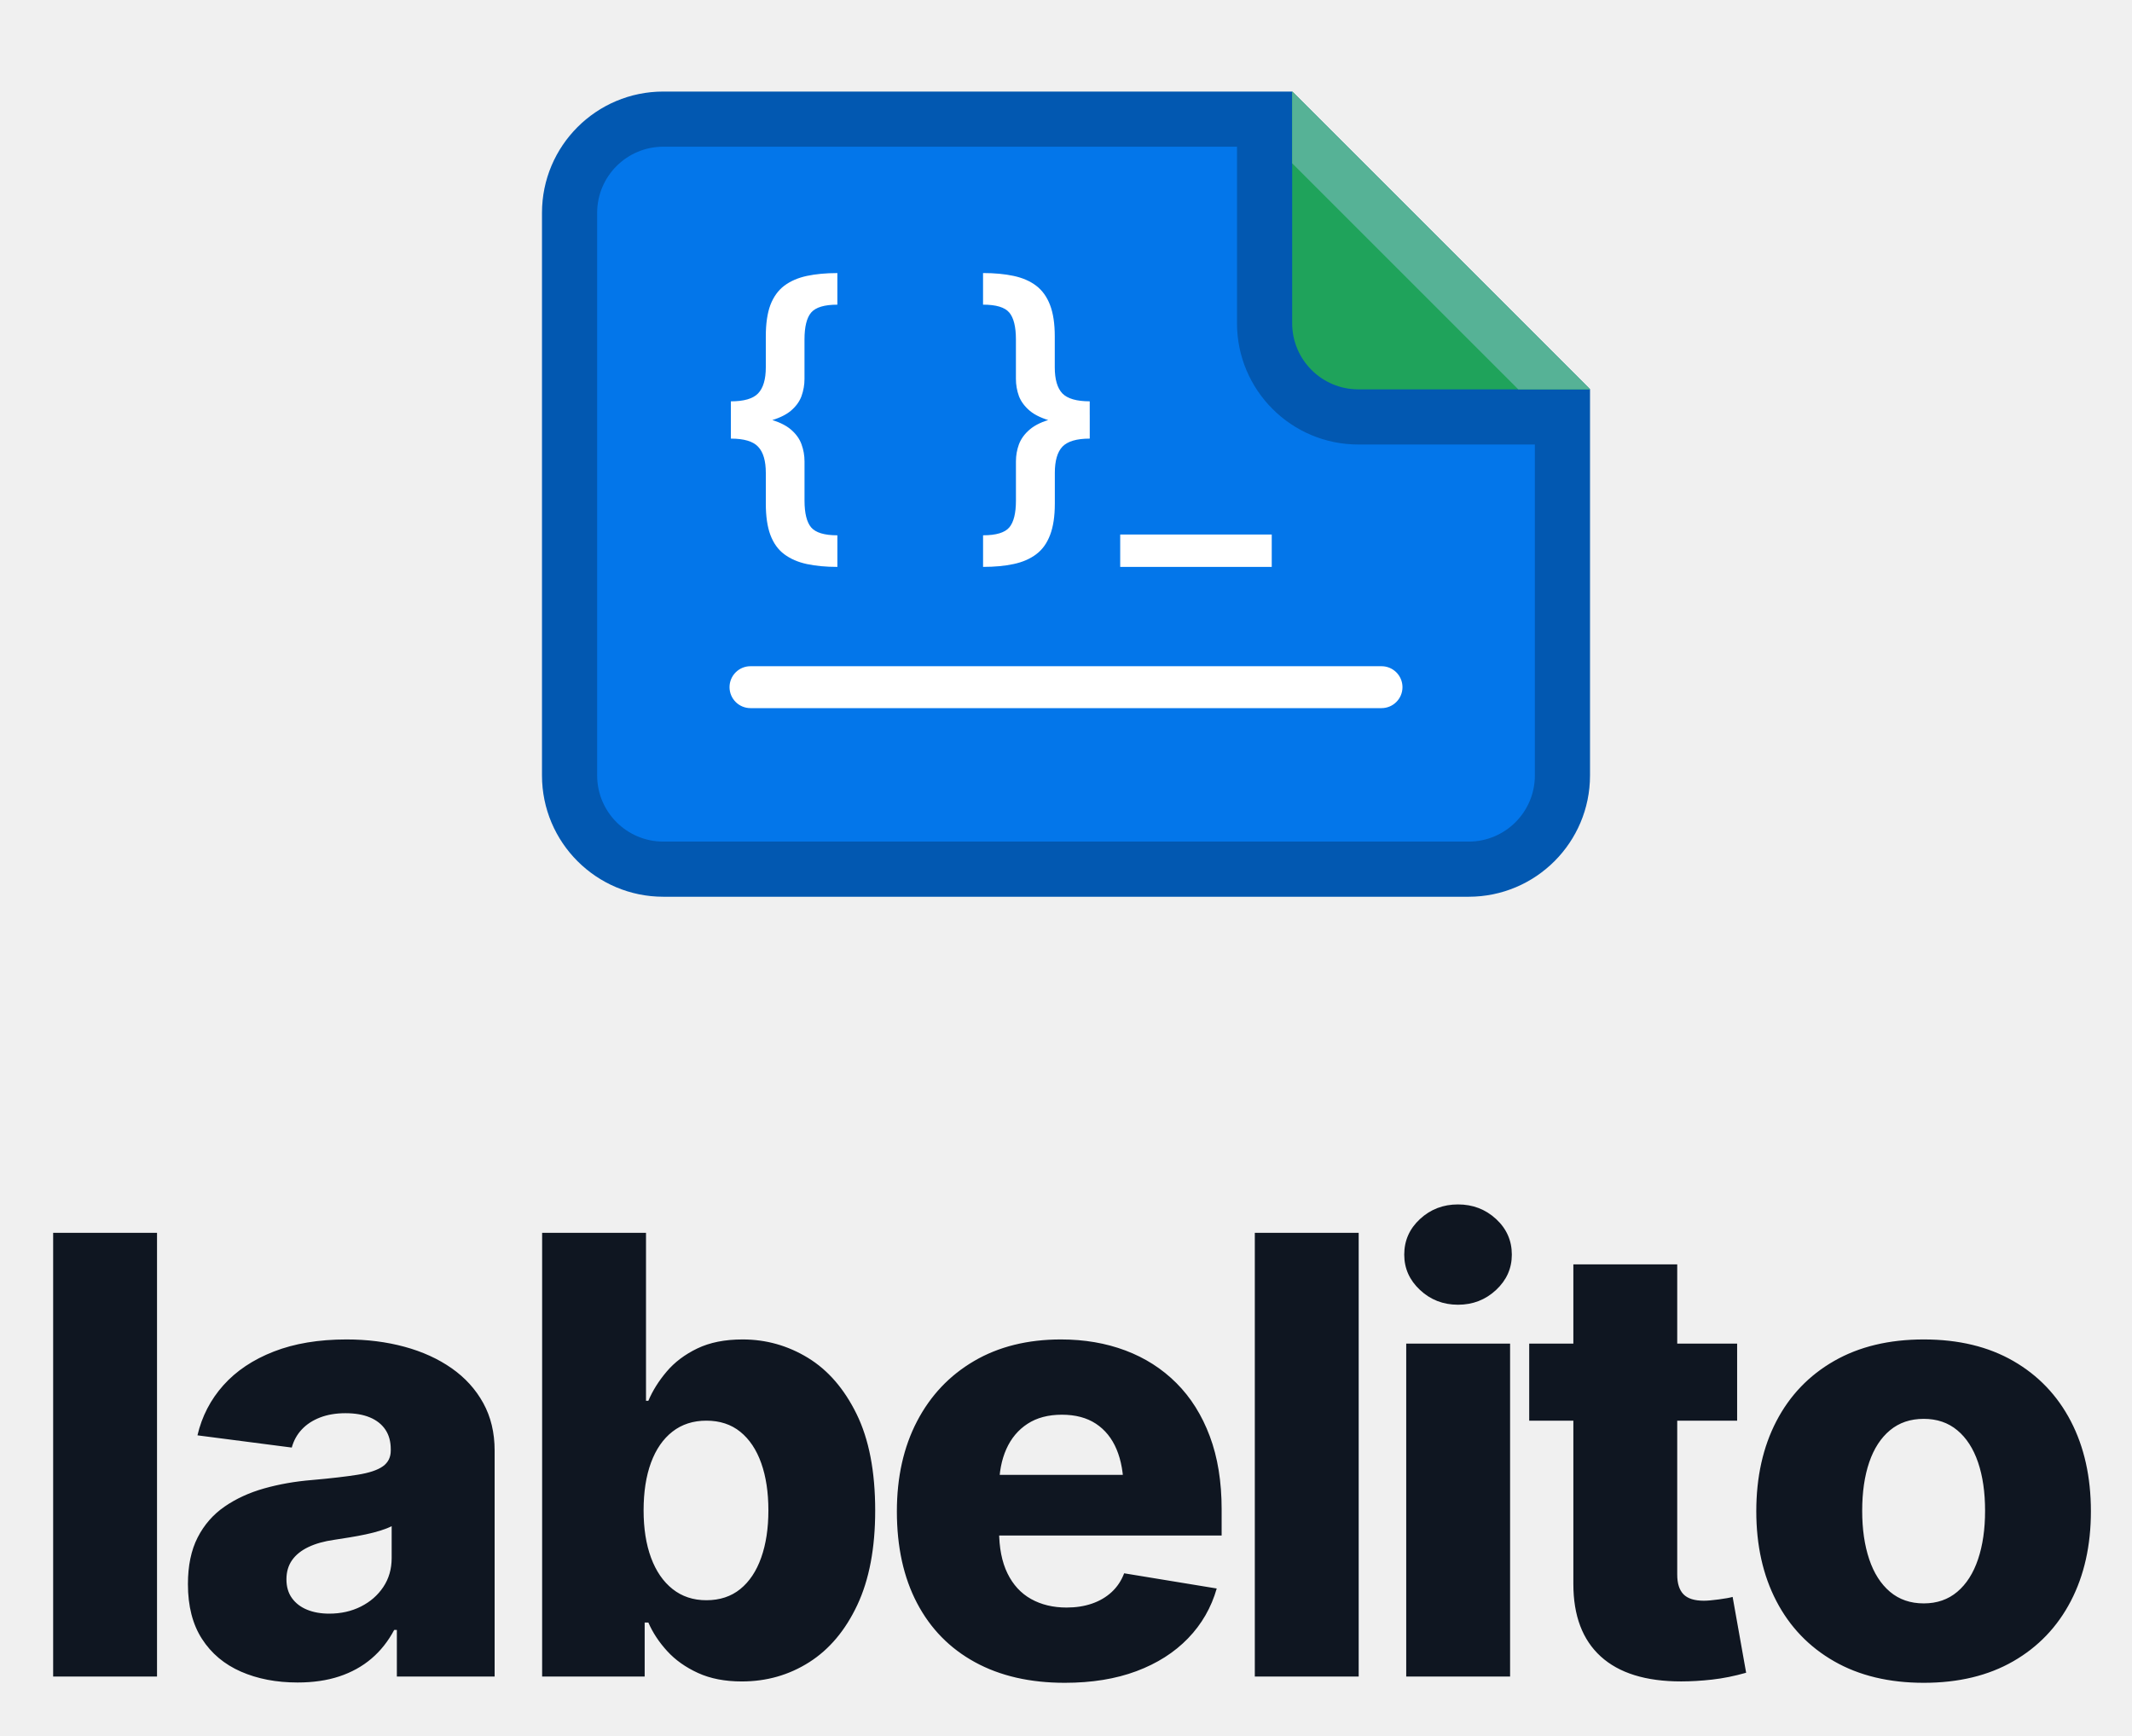
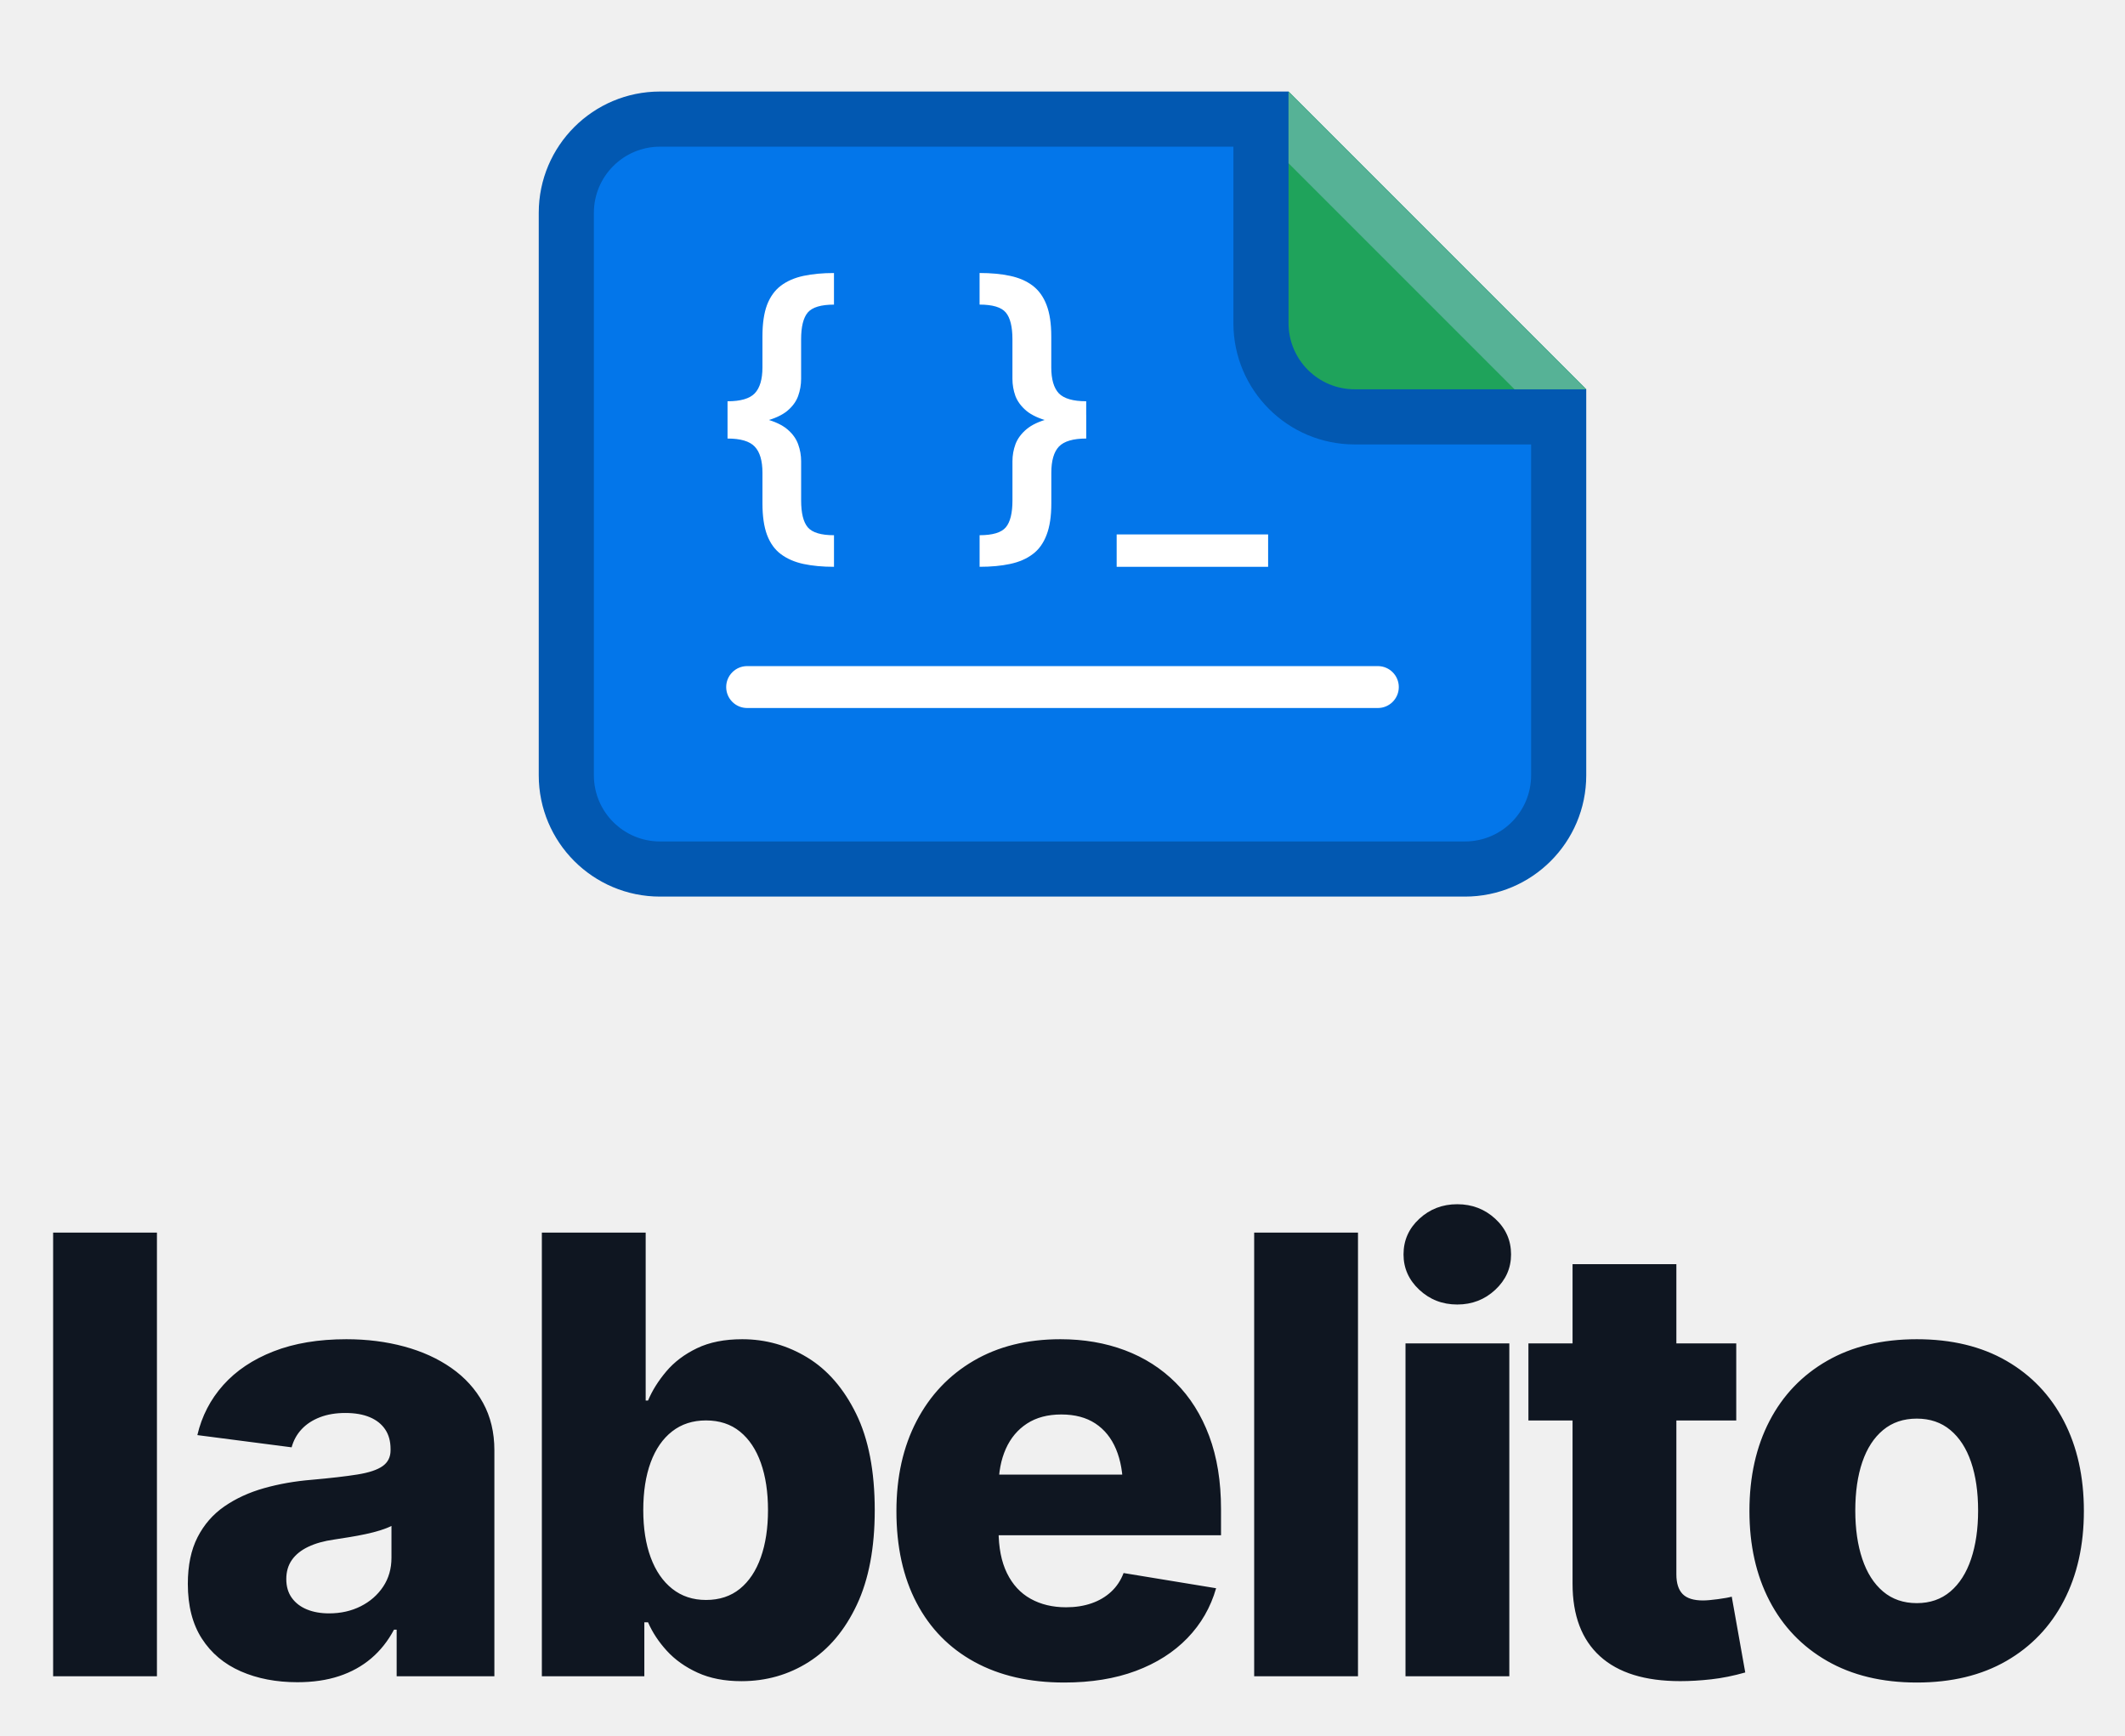
- <svg xmlns="http://www.w3.org/2000/svg" viewBox="-4.8 -4.8 193.257 157.363" role="img" aria-label="labelito">
-   <g transform="translate(41.829 0)">
+ <svg xmlns="http://www.w3.org/2000/svg" viewBox="-4.8 -4.8 192.721 157.363" role="img" aria-label="labelito">
+   <g transform="translate(41.56 0)">
    <path d="M 13.5,3.5 H 70.5 L 97.5,30.5 V 65.5 A 11 11 0 0 1 86.5,76.5 H 13.5 A 11 11 0 0 1 2.5,65.5 V 14.5 A 11 11 0 0 1 13.5,3.5 Z" fill="#0258b1" />
    <path d="M 13.5,8.5 H 65.5 V 24.5 A 11 11 0 0 0 76.5,35.5 H 92.5 V 65.5 A 6 6 0 0 1 86.5,71.5 H 13.5 A 6 6 0 0 1 7.5,65.5 V 14.5 A 6 6 0 0 1 13.5,8.5 Z" fill="#0376ea" />
    <path d="M 70.5,3.5 L 97.5,30.5 L 76.5,30.5 A 6 6 0 0 1 70.5,24.5 L 70.5,3.5 Z" fill="#1fa35b" />
    <path d="M 70.5,3.5 L 97.5,30.5 L 90.995,30.5 L 70.5,10.005 Z" fill="#56b296" />
    <path d="M 21.4,55.6 H 78.6 A 1.9 1.9 0 0 1 78.6,59.4 H 21.4 A 1.9 1.9 0 0 1 21.4,55.6 Z" fill="#ffffff" />
    <path d="M 19.622,33.734 L 19.622,31.586 q 1.776,0 2.464,-0.716 q 0.702,-0.73 0.702,-2.363 l 0,-2.807 q 0,-1.733 0.415,-2.85 q 0.43,-1.117 1.26,-1.747 q 0.845,-0.63 2.048,-0.888 q 1.217,-0.258 2.764,-0.258 l 0,2.865 q -1.762,0 -2.378,0.716 q -0.602,0.716 -0.602,2.435 l 0,3.581 q 0,0.802 -0.272,1.561 q -0.272,0.745 -0.988,1.346 q -0.716,0.587 -2.034,0.931 q -1.303,0.344 -3.38,0.344 z m 9.654,12.862 q -1.547,0 -2.764,-0.258 q -1.203,-0.258 -2.048,-0.888 q -0.831,-0.616 -1.26,-1.747 q -0.415,-1.117 -0.415,-2.85 l 0,-2.779 q 0,-1.647 -0.702,-2.378 q -0.687,-0.73 -2.464,-0.73 l 0,-2.148 q 2.077,0 3.38,0.358 q 1.318,0.344 2.034,0.945 q 0.716,0.602 0.988,1.361 q 0.272,0.745 0.272,1.547 l 0,3.552 q 0,1.719 0.602,2.435 q 0.616,0.716 2.378,0.716 z M 19.622,34.966 L 19.622,31.586 l 3.452,0 l 0,3.38 z" fill="#ffffff" aria-label="{" />
    <path d="m 52.15,33.734 q -2.077,0 -3.395,-0.344 q -1.303,-0.344 -2.02,-0.931 q -0.716,-0.602 -1.003,-1.346 q -0.272,-0.759 -0.272,-1.561 l 0,-3.581 q 0,-1.719 -0.602,-2.435 q -0.602,-0.716 -2.378,-0.716 l 0,-2.865 q 1.561,0 2.764,0.258 q 1.217,0.258 2.048,0.888 q 0.831,0.63 1.26,1.747 q 0.43,1.117 0.43,2.85 l 0,2.807 q 0,1.633 0.687,2.363 q 0.702,0.716 2.478,0.716 z m -9.668,12.862 l 0,-2.865 q 1.776,0 2.378,-0.716 q 0.602,-0.716 0.602,-2.435 l 0,-3.552 q 0,-0.802 0.272,-1.547 q 0.286,-0.759 1.003,-1.361 q 0.716,-0.602 2.02,-0.945 q 1.318,-0.358 3.395,-0.358 l 0,2.148 q -1.776,0 -2.478,0.73 q -0.687,0.73 -0.687,2.378 l 0,2.779 q 0,1.733 -0.43,2.85 q -0.43,1.132 -1.26,1.747 q -0.831,0.63 -2.048,0.888 q -1.203,0.258 -2.764,0.258 z M 52.15,34.966 L 48.698,34.966 L 48.698,31.586 l 3.452,0 z" fill="#ffffff" aria-label="}" />
    <path d="M 68.649,43.66 L 68.649,46.596 L 54.913,46.596 l 0,-2.936 z" fill="#ffffff" aria-label="_" />
  </g>
  <g transform="translate(-3.099 147.2) scale(0.027)">
-     <path d="M464.162 -1490.0V0.0H115.439V-1490.0ZM935.999 19.92Q829.239 19.92 745.779 -16.66Q662.32 -53.24 615.12 -126.44Q567.92 -199.64 567.92 -310.4Q567.92 -403.36 600.6 -467.16Q633.279 -530.96 691.079 -570.78Q748.879 -610.6 823.979 -631.78Q899.079 -652.96 983.919 -659.92Q1079.359 -668.36 1137.419 -677.64Q1195.479 -686.92 1222.179 -705.82Q1248.879 -724.72 1248.879 -758.88V-763.36Q1248.879 -802.2 1230.859 -829.039Q1212.839 -855.879 1179.08 -870.099Q1145.32 -884.319 1096.96 -884.319Q1048.881 -884.319 1011.641 -869.959Q974.401 -855.599 950.301 -829.879Q926.201 -804.159 916.561 -768.959L599.92 -809.999Q622.399 -905.919 687.039 -978.239Q751.679 -1050.56 856.019 -1091.28Q960.36 -1132.0 1100.32 -1132.0Q1204.201 -1132.0 1294.701 -1107.48Q1385.201 -1082.96 1453.221 -1035.36Q1521.241 -987.76 1559.421 -918.38Q1597.601 -849 1597.601 -759.04V0.0H1269.359V-156.56H1260.399Q1229.999 -99.32 1183.819 -60.1Q1137.639 -20.88 1075.959 -0.48Q1014.279 19.92 935.999 19.92ZM1042.24 -211.281Q1101.2 -211.281 1148.54 -235.081Q1195.879 -258.881 1223.899 -300.86Q1251.919 -342.84 1251.919 -397.92V-505.039Q1237.119 -497.359 1214.559 -490.279Q1191.999 -483.199 1165.02 -477.479Q1138.04 -471.76 1111.02 -467.4Q1084 -463.04 1059.52 -459.28Q1008.201 -452.04 972.221 -434.82Q936.241 -417.6 917.441 -390.74Q898.642 -363.88 898.642 -326.48Q898.642 -289 917.241 -263.301Q935.841 -237.601 968.081 -224.441Q1000.321 -211.281 1042.24 -211.281ZM2427.321 16.4Q2342.602 16.4 2280.262 -12.12Q2217.922 -40.64 2176.842 -85.62Q2135.762 -130.6 2113.722 -181.36H2101.322V0.0H1757.079V-1490.0H2105.802V-926.08H2113.722Q2135.002 -976.6 2175.082 -1024Q2215.162 -1071.4 2278.022 -1101.7Q2340.882 -1132.0 2430.121 -1132.0Q2548.081 -1132.0 2649.261 -1070.36Q2750.441 -1008.72 2812.841 -881.5Q2875.241 -754.28 2875.241 -557.52Q2875.241 -368.12 2815.241 -240.4Q2755.241 -112.68 2653.681 -48.14Q2552.121 16.4 2427.321 16.4ZM2308.36 -256.322Q2376.12 -256.322 2422.299 -293.821Q2468.479 -331.321 2492.579 -399.461Q2516.679 -467.6 2516.679 -558.0Q2516.679 -648.92 2492.699 -716.579Q2468.719 -784.239 2422.539 -821.759Q2376.36 -859.279 2308.36 -859.279Q2241.841 -859.279 2194.641 -822.479Q2147.441 -785.679 2122.581 -718.259Q2097.722 -650.84 2097.722 -558.0Q2097.722 -466.68 2122.701 -399.041Q2147.681 -331.401 2195.001 -293.861Q2242.321 -256.322 2308.36 -256.322ZM3511.56 20.96Q3336.64 20.96 3210.02 -48.38Q3083.4 -117.72 3015.72 -246.72Q2948.04 -375.72 2948.04 -554.56Q2948.04 -727.32 3015.74 -857.18Q3083.44 -987.04 3207.2 -1059.52Q3330.96 -1132 3498.92 -1132.0Q3616.801 -1132.0 3715.461 -1094.9Q3814.121 -1057.8 3886.521 -985.46Q3958.921 -913.12 3998.641 -806.88Q4038.361 -700.64 4038.361 -561.6V-473.68H3071.56V-677.36H3872.2L3709.159 -628.96Q3709.159 -707.04 3685.679 -762.9Q3662.199 -818.759 3616.24 -849.019Q3570.28 -879.279 3501.96 -879.279Q3433.641 -879.279 3386.721 -848.779Q3339.801 -818.279 3315.481 -763.86Q3291.162 -709.44 3291.162 -635.92V-490.08Q3291.162 -404.08 3319.341 -346.46Q3347.521 -288.841 3398.801 -260.301Q3450.081 -231.761 3517.88 -231.761Q3564.88 -231.761 3603.3 -245.061Q3641.72 -258.361 3669.319 -283.941Q3696.919 -309.521 3711.079 -346.76L4021.881 -295.72Q3994.361 -199.56 3925.521 -128.34Q3856.681 -57.12 3752.261 -18.08Q3647.84 20.96 3511.56 20.96ZM4498.442 -1490.0V0.0H4149.719V-1490.0ZM4658.039 0.0V-1118.0H5006.762V0.0ZM4831.881 -1248.559Q4757.32 -1248.559 4704.36 -1298.04Q4651.4 -1347.521 4651.4 -1416.794Q4651.4 -1487.48 4704.36 -1536.42Q4757.32 -1585.361 4831.881 -1585.361Q4906.464 -1585.361 4959.532 -1536.502Q5012.601 -1487.643 5012.601 -1416.833Q5012.601 -1347.44 4959.532 -1298Q4906.464 -1248.559 4831.881 -1248.559ZM5769.002 -1118.0V-859.119H5070.92V-1118ZM5219.16 -1384.0H5567.882V-342.441Q5567.882 -297.841 5588.882 -276.261Q5609.882 -254.681 5657.321 -254.681Q5675.081 -254.681 5707.661 -259.061Q5740.242 -263.441 5753.881 -267.441L5799.242 -12.84Q5740.081 4.0 5685.201 10.14Q5630.321 16.28 5580.88 16.28Q5403.2 16.28 5311.18 -67.44Q5219.16 -151.16 5219.16 -310.96ZM6395.52 20.96Q6220.72 20.96 6094.44 -51.42Q5968.16 -123.8 5900.74 -253.42Q5833.32 -383.04 5833.32 -555.04Q5833.32 -727.76 5900.74 -857.5Q5968.16 -987.24 6094.44 -1059.62Q6220.72 -1132.0 6395.52 -1132.0Q6570.561 -1132.0 6696.201 -1059.62Q6821.841 -987.24 6889.261 -857.5Q6956.681 -727.76 6956.681 -555.04Q6956.681 -383.04 6889.261 -253.42Q6821.841 -123.8 6696.201 -51.42Q6570.561 20.96 6395.52 20.96ZM6395.52 -245.681Q6462.16 -245.681 6508.179 -284.681Q6554.199 -323.681 6577.799 -393.861Q6601.399 -464.04 6601.399 -556.56Q6601.399 -650.08 6577.799 -719.359Q6554.199 -788.639 6508.179 -826.999Q6462.16 -865.359 6395.52 -865.359Q6328.361 -865.359 6282.201 -826.999Q6236.042 -788.639 6212.442 -719.479Q6188.842 -650.32 6188.842 -556.56Q6188.842 -464.04 6212.442 -393.861Q6236.042 -323.681 6282.201 -284.681Q6328.361 -245.681 6395.52 -245.681Z" fill="#0F1621" />
+     <path d="M464.162 -1490.0V0.0H115.439V-1490.0ZM935.999 19.92Q829.239 19.92 745.779 -16.66Q662.32 -53.24 615.12 -126.44Q567.92 -199.64 567.92 -310.4Q567.92 -403.36 600.6 -467.16Q633.279 -530.96 691.079 -570.78Q748.879 -610.6 823.979 -631.78Q899.079 -652.96 983.919 -659.92Q1079.359 -668.36 1137.419 -677.64Q1195.479 -686.92 1222.179 -705.82Q1248.879 -724.72 1248.879 -758.88V-763.36Q1248.879 -802.2 1230.859 -829.039Q1212.839 -855.879 1179.08 -870.099Q1145.32 -884.319 1096.96 -884.319Q1048.881 -884.319 1011.641 -869.959Q974.401 -855.599 950.301 -829.879Q926.201 -804.159 916.561 -768.959L599.92 -809.999Q622.399 -905.919 687.039 -978.239Q751.679 -1050.56 856.019 -1091.28Q960.36 -1132.0 1100.32 -1132.0Q1204.201 -1132.0 1294.701 -1107.48Q1385.201 -1082.96 1453.221 -1035.36Q1521.241 -987.76 1559.421 -918.38Q1597.601 -849 1597.601 -759.04V0.0H1269.359V-156.56H1260.399Q1229.999 -99.32 1183.819 -60.1Q1137.639 -20.88 1075.959 -0.48Q1014.279 19.92 935.999 19.92ZM1042.24 -211.281Q1101.2 -211.281 1148.54 -235.081Q1195.879 -258.881 1223.899 -300.86Q1251.919 -342.84 1251.919 -397.92V-505.039Q1237.119 -497.359 1214.559 -490.279Q1191.999 -483.199 1165.02 -477.479Q1138.04 -471.76 1111.02 -467.4Q1084 -463.04 1059.52 -459.28Q1008.201 -452.04 972.221 -434.82Q936.241 -417.6 917.441 -390.74Q898.642 -363.88 898.642 -326.48Q898.642 -289 917.241 -263.301Q935.841 -237.601 968.081 -224.441Q1000.321 -211.281 1042.24 -211.281ZM2427.321 16.4Q2342.602 16.4 2280.262 -12.12Q2217.922 -40.64 2176.842 -85.62Q2135.762 -130.6 2113.722 -181.36H2101.322V0.0H1757.079V-1490.0H2105.802V-926.08H2113.722Q2135.002 -976.6 2175.082 -1024Q2215.162 -1071.4 2278.022 -1101.7Q2340.882 -1132.0 2430.121 -1132.0Q2548.081 -1132.0 2649.261 -1070.36Q2750.441 -1008.72 2812.841 -881.5Q2875.241 -754.28 2875.241 -557.52Q2875.241 -368.12 2815.241 -240.4Q2755.241 -112.68 2653.681 -48.14Q2552.121 16.4 2427.321 16.4ZM2308.36 -256.322Q2376.12 -256.322 2422.299 -293.821Q2468.479 -331.321 2492.579 -399.461Q2516.679 -467.6 2516.679 -558.0Q2516.679 -648.92 2492.699 -716.579Q2468.719 -784.239 2422.539 -821.759Q2376.36 -859.279 2308.36 -859.279Q2241.841 -859.279 2194.641 -822.479Q2147.441 -785.679 2122.581 -718.259Q2097.722 -650.84 2097.722 -558.0Q2097.722 -466.68 2122.701 -399.041Q2147.681 -331.401 2195.001 -293.861Q2242.321 -256.322 2308.36 -256.322ZM3511.56 20.96Q3336.64 20.96 3210.02 -48.38Q3083.4 -117.72 3015.72 -246.72Q2948.04 -375.72 2948.04 -554.56Q2948.04 -727.32 3015.74 -857.18Q3083.44 -987.04 3207.2 -1059.52Q3330.96 -1132 3498.92 -1132.0Q3616.801 -1132.0 3715.461 -1094.9Q3814.121 -1057.8 3886.521 -985.46Q3958.921 -913.12 3998.641 -806.88Q4038.361 -700.64 4038.361 -561.6V-473.68H3071.56V-677.36H3872.2L3709.159 -628.96Q3709.159 -707.04 3685.679 -762.9Q3662.199 -818.759 3616.24 -849.019Q3570.28 -879.279 3501.96 -879.279Q3433.641 -879.279 3386.721 -848.779Q3339.801 -818.279 3315.481 -763.86Q3291.162 -709.44 3291.162 -635.92V-490.08Q3291.162 -404.08 3319.341 -346.46Q3347.521 -288.841 3398.801 -260.301Q3450.081 -231.761 3517.88 -231.761Q3564.88 -231.761 3603.3 -245.061Q3641.72 -258.361 3669.319 -283.941Q3696.919 -309.521 3711.079 -346.76L4021.881 -295.72Q3994.361 -199.56 3925.521 -128.34Q3856.681 -57.12 3752.261 -18.08Q3647.84 20.96 3511.56 20.96ZM4498.442 -1490.0V0.0H4149.719V-1490.0ZM4658.039 0.0V-1118.0H5006.762V0.0ZM4831.881 -1248.559Q4757.32 -1248.559 4704.36 -1298.04Q4651.4 -1347.521 4651.4 -1416.794Q4651.4 -1487.48 4704.36 -1536.42Q4757.32 -1585.361 4831.881 -1585.361Q4906.464 -1585.361 4959.532 -1536.502Q5012.601 -1487.643 5012.601 -1416.833Q5012.601 -1347.44 4959.532 -1298Q4906.464 -1248.559 4831.881 -1248.559ZM5769.002 -1118.0V-859.119H5070.92V-1118ZM5219.16 -1384.0H5567.882V-342.441Q5567.882 -297.841 5588.882 -276.261Q5609.882 -254.681 5657.321 -254.681Q5675.081 -254.681 5707.661 -259.061Q5740.242 -263.441 5753.881 -267.441L5799.242 -12.84Q5740.081 4.0 5685.201 10.14Q5630.321 16.28 5580.88 16.28Q5403.2 16.28 5311.18 -67.44Q5219.16 -151.16 5219.16 -310.96ZM6375.52 20.96Q6200.72 20.96 6074.44 -51.42Q5948.16 -123.8 5880.74 -253.42Q5813.32 -383.04 5813.32 -555.04Q5813.32 -727.76 5880.74 -857.5Q5948.16 -987.24 6074.44 -1059.62Q6200.72 -1132.0 6375.52 -1132.0Q6550.561 -1132.0 6676.201 -1059.62Q6801.841 -987.24 6869.261 -857.5Q6936.681 -727.76 6936.681 -555.04Q6936.681 -383.04 6869.261 -253.42Q6801.841 -123.8 6676.201 -51.42Q6550.561 20.96 6375.52 20.96ZM6375.52 -245.681Q6442.16 -245.681 6488.179 -284.681Q6534.199 -323.681 6557.799 -393.861Q6581.399 -464.04 6581.399 -556.56Q6581.399 -650.08 6557.799 -719.359Q6534.199 -788.639 6488.179 -826.999Q6442.16 -865.359 6375.52 -865.359Q6308.361 -865.359 6262.201 -826.999Q6216.042 -788.639 6192.442 -719.479Q6168.842 -650.32 6168.842 -556.56Q6168.842 -464.04 6192.442 -393.861Q6216.042 -323.681 6262.201 -284.681Q6308.361 -245.681 6375.52 -245.681Z" fill="#0F1621" />
  </g>
</svg>
